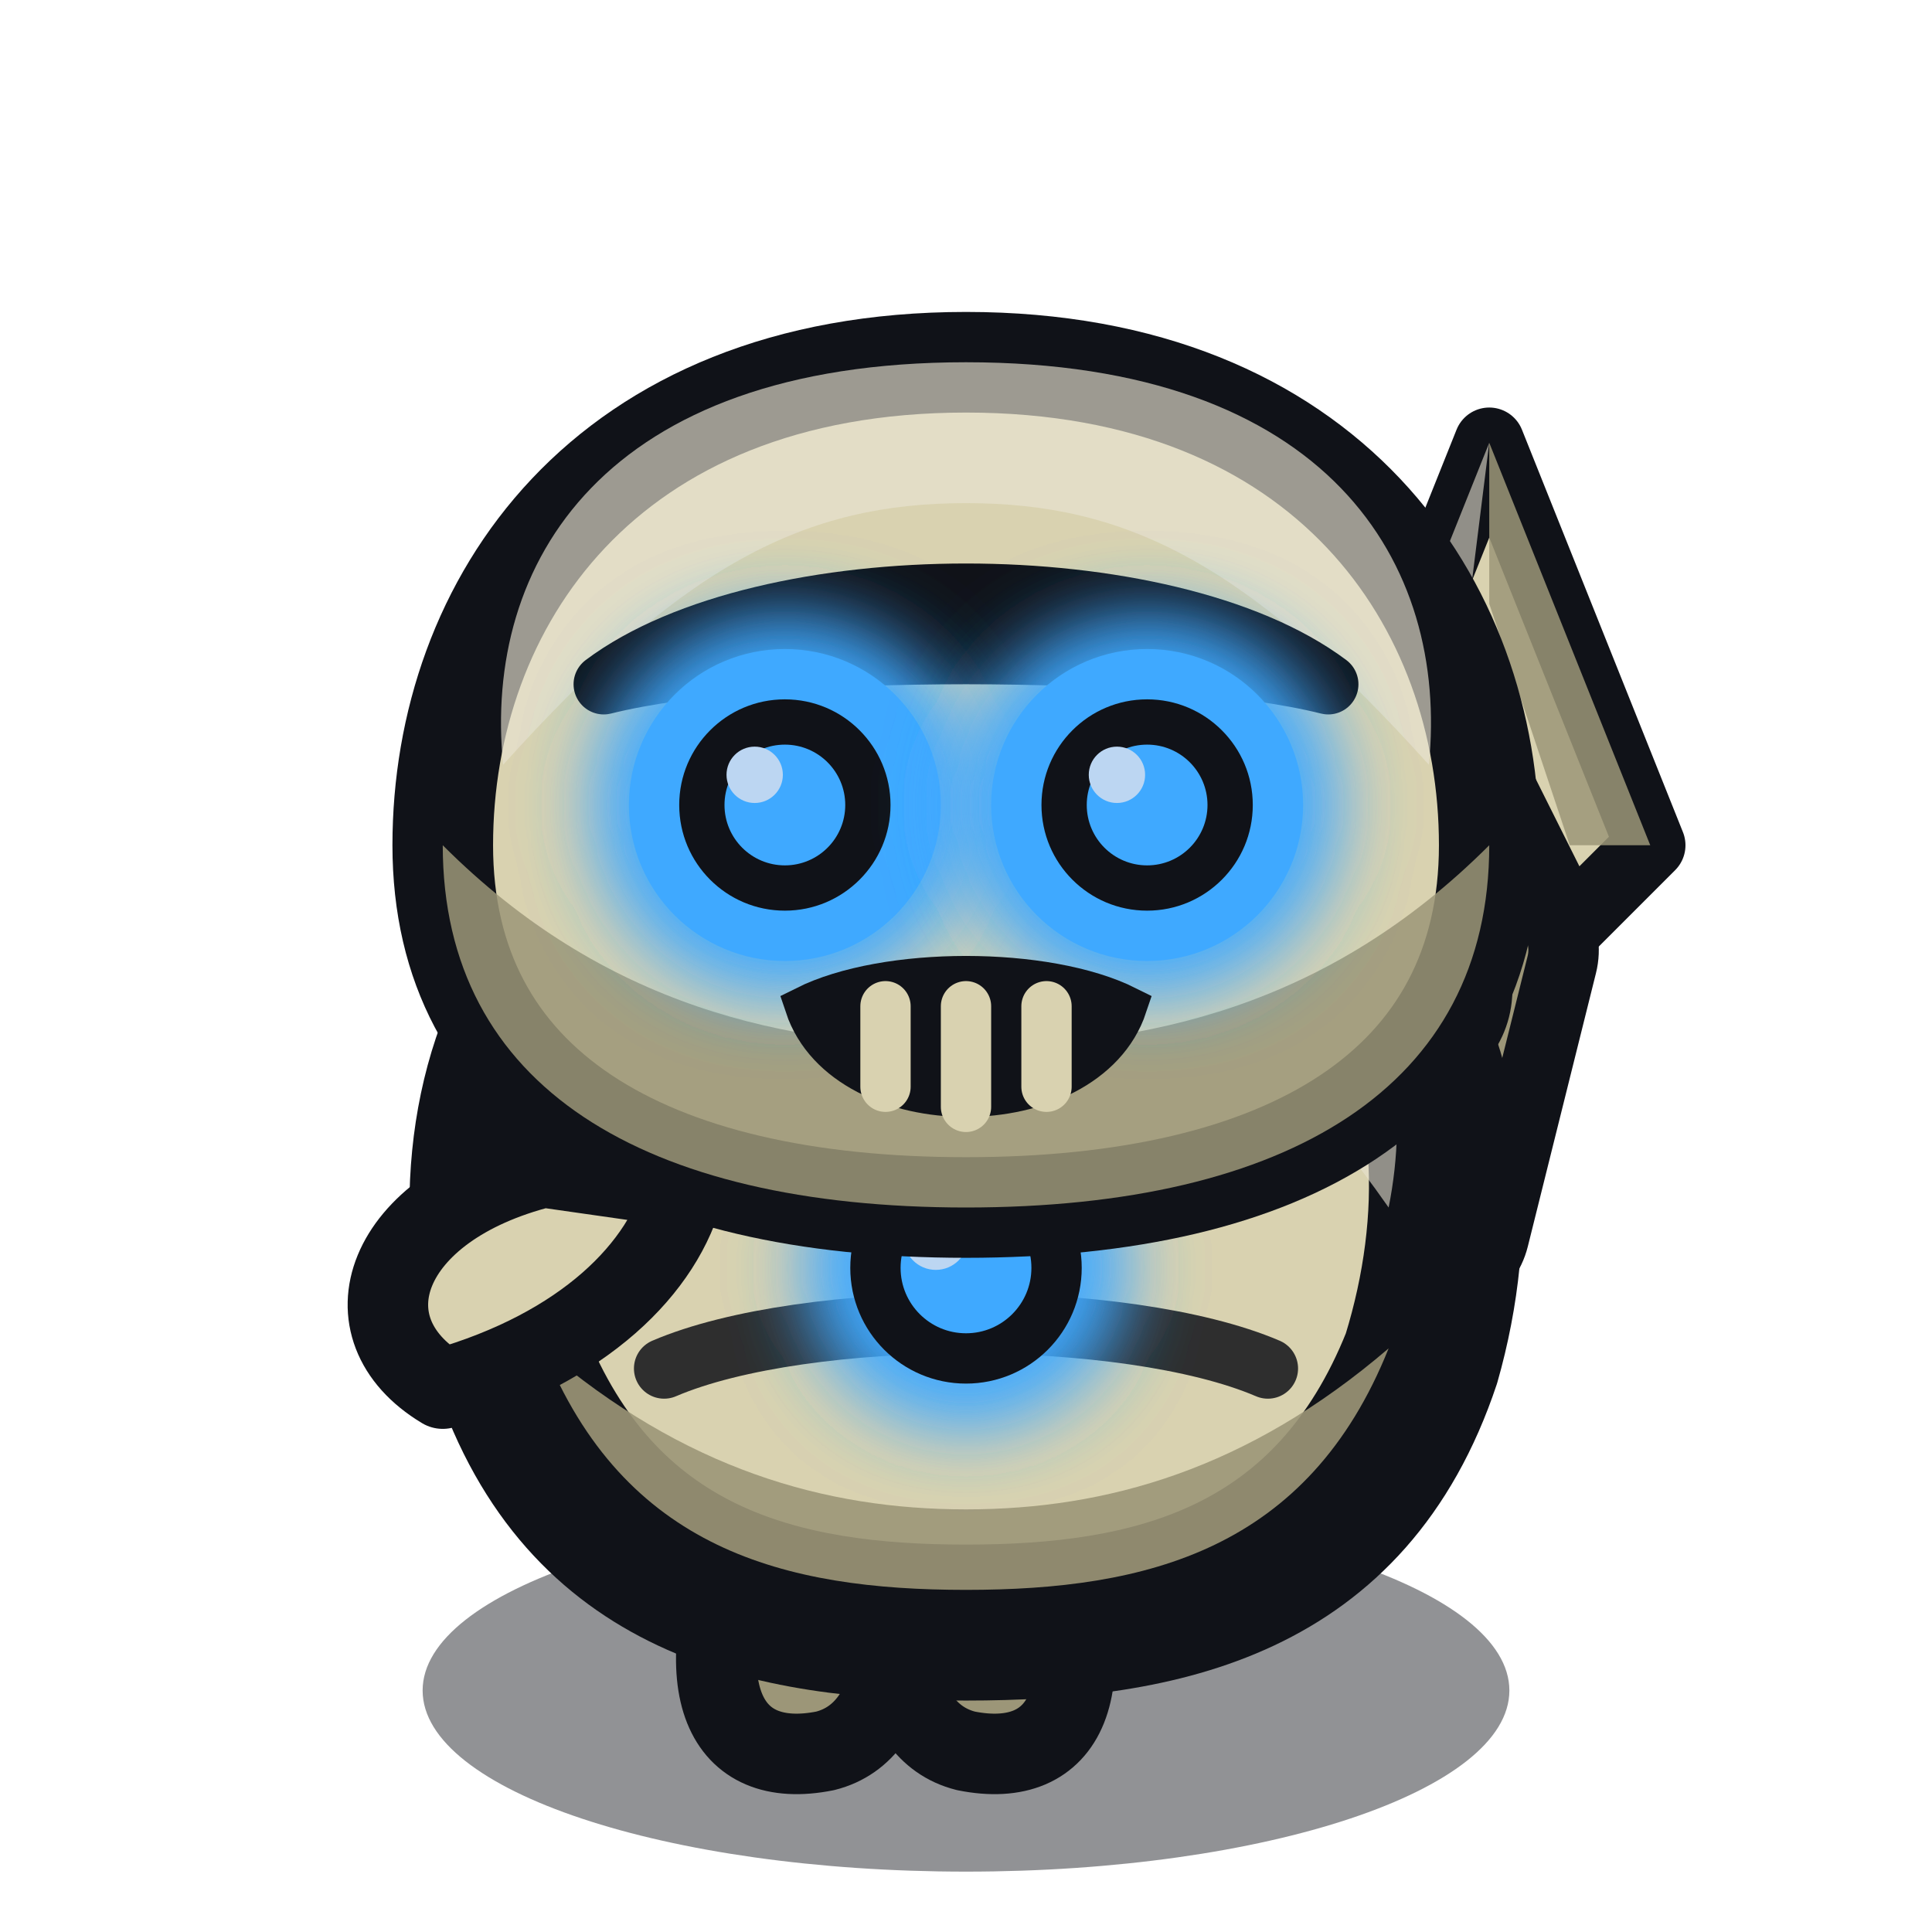
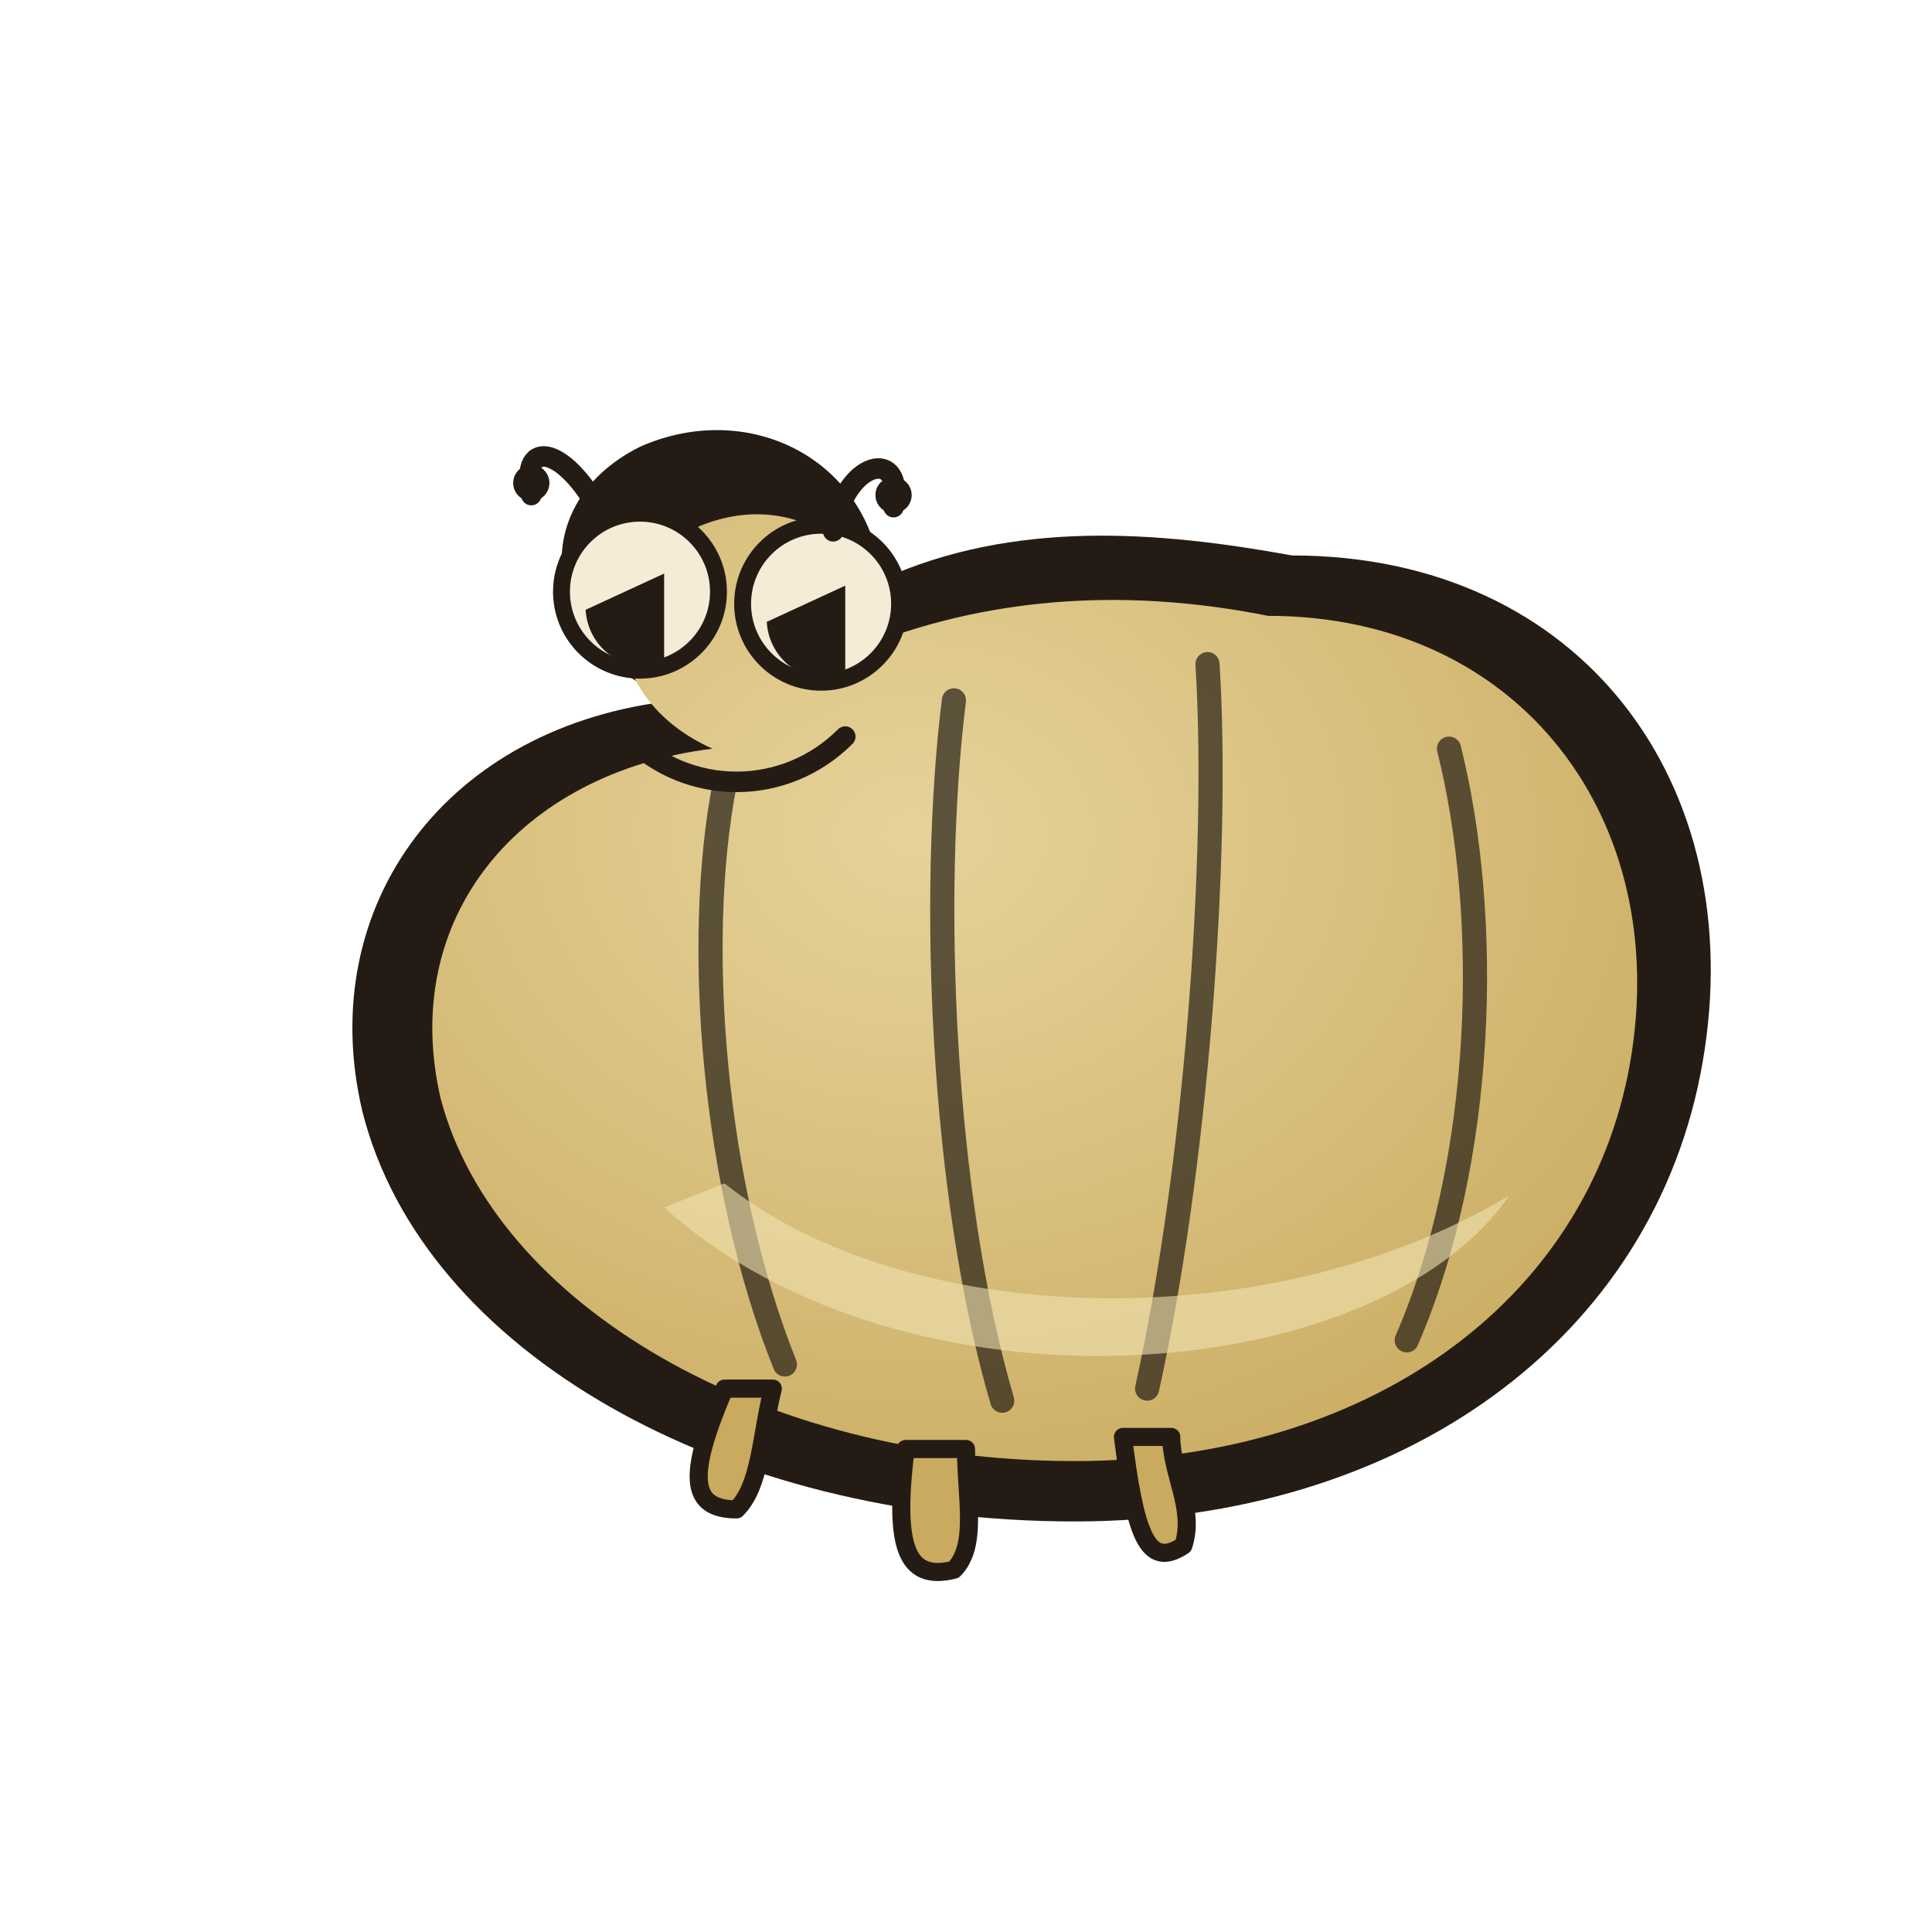
- <svg xmlns="http://www.w3.org/2000/svg" width="96" height="96" viewBox="0 0 96 96">
+ <svg xmlns="http://www.w3.org/2000/svg" viewBox="0 0 320 320" width="320" height="320">
  <defs>
-     <filter id="bk_glow" x="-70%" y="-70%" width="240%" height="240%">
-       <feGaussianBlur stdDeviation="2.2" result="b" />
-       <feMerge>
-         <feMergeNode in="b" />
-         <feMergeNode in="b" />
-       </feMerge>
-     </filter>
+     <radialGradient id="vig" cx="50%" cy="46%" r="62%">
+       <stop offset="58%" stop-color="#efe2c0" stop-opacity="0" />
+       <stop offset="100%" stop-color="#6b5a36" stop-opacity="0.45" />
+     </radialGradient>
+     <radialGradient id="paper" cx="40%" cy="30%" r="82%">
+       <stop offset="0%" stop-color="#f3e8c8" />
+       <stop offset="100%" stop-color="#e4d4ad" />
+     </radialGradient>
+     <radialGradient id="grub" cx="40%" cy="34%" r="80%">
+       <stop offset="0%" stop-color="#e6d39a" />
+       <stop offset="100%" stop-color="#c9aa5e" />
+     </radialGradient>
  </defs>
-   <ellipse cx="48" cy="84" rx="27" ry="9" fill="#0b0d14" opacity="0.45" />
-   <g stroke="#101218" stroke-width="4" stroke-linejoin="round">
-     <path d="M37 76 C34 84 36 88 41 87 C45 86 45 80 44 76 Z" fill="#9c9678" />
-     <path d="M52 76 C55 84 53 88 48 87 C44 86 44 80 45 76 Z" fill="#9c9678" />
-   </g>
-   <rect x="70" y="44" width="6" height="20" rx="3" fill="#9c9678" stroke="#101218" stroke-width="3.5" stroke-linejoin="round" transform="rotate(14 73 54)" />
-   <path d="M66 42 L74 22 L82 42 L78 46 L74 38 L70 46 Z" fill="#d9d2b0" stroke="#101218" stroke-width="3.5" stroke-linejoin="round" />
-   <path d="M74 22 L82 42 L78 42 L74 30 Z" fill="#9c9678" opacity="0.85" />
-   <path d="M66 42 L74 22 L73 30 L69 42 Z" fill="#e8e3d2" opacity="0.6" />
-   <path d="M62 56 C70 54 74 52 73 48 C66 49 60 52 58 56 Z" fill="#d9d2b0" stroke="#101218" stroke-width="4" stroke-linejoin="round" />
-   <path d="M48 38 C70 38 76 54 72 68 C68 80 58 82 48 82 C38 82 28 80 24 68 C20 54 26 38 48 38 Z" fill="#9c9678" stroke="#101218" stroke-width="5" stroke-linejoin="round" />
-   <path d="M48 40 C68 40 73 54 69 67 C65 77 57 79 48 79 C39 79 31 77 27 67 C23 54 28 40 48 40 Z" fill="#d9d2b0" stroke="#101218" stroke-width="4.5" stroke-linejoin="round" />
-   <path d="M69 67 C65 77 57 79 48 79 C39 79 31 77 27 67 C34 73 41 75 48 75 C55 75 62 73 69 67 Z" fill="#9c9678" opacity="0.9" />
-   <path d="M48 40 C66 40 71 50 69 60 C62 50 56 47 48 47 C40 47 34 50 27 60 C25 50 30 40 48 40 Z" fill="#e8e3d2" opacity="0.6" />
-   <g stroke="#101218" stroke-width="3" stroke-linecap="round" fill="none" opacity="0.85">
-     <path d="M34 58 C40 55 56 55 62 58" />
-     <path d="M33 68 C40 65 56 65 63 68" />
-   </g>
-   <path d="M27 58 C19 60 17 66 22 69 C29 67 33 63 34 59 Z" fill="#d9d2b0" stroke="#101218" stroke-width="4" stroke-linejoin="round" />
-   <circle cx="48" cy="63" r="7" fill="#3fa9ff" filter="url(#bk_glow)" />
-   <circle cx="48" cy="63" r="4.5" fill="#3fa9ff" stroke="#101218" stroke-width="2.5" />
-   <circle cx="46.5" cy="61.5" r="1.6" fill="#bcd6f2" />
-   <path d="M48 18 C66 18 74 30 74 42 C74 54 64 60 48 60 C32 60 22 54 22 42 C22 30 30 18 48 18 Z" fill="#d9d2b0" stroke="#101218" stroke-width="5" stroke-linejoin="round" />
-   <path d="M74 42 C74 54 64 60 48 60 C32 60 22 54 22 42 C30 50 39 52 48 52 C57 52 66 50 74 42 Z" fill="#9c9678" opacity="0.85" />
-   <path d="M48 18 C66 18 72 28 71 38 C62 28 56 25 48 25 C40 25 34 28 25 38 C24 28 30 18 48 18 Z" fill="#e8e3d2" opacity="0.65" />
-   <path d="M30 34 C38 28 58 28 66 34 C58 32 38 32 30 34 Z" fill="#9c9678" stroke="#101218" stroke-width="3" stroke-linejoin="round" />
-   <g>
-     <circle cx="39" cy="40" r="8.5" fill="#3fa9ff" filter="url(#bk_glow)" />
-     <circle cx="39" cy="40" r="6.5" fill="#101218" stroke="#3fa9ff" stroke-width="2.5" />
-     <circle cx="39" cy="40" r="3" fill="#3fa9ff" />
-     <circle cx="37.5" cy="38.5" r="1.4" fill="#bcd6f2" />
-     <circle cx="57" cy="40" r="8.5" fill="#3fa9ff" filter="url(#bk_glow)" />
-     <circle cx="57" cy="40" r="6.5" fill="#101218" stroke="#3fa9ff" stroke-width="2.5" />
-     <circle cx="57" cy="40" r="3" fill="#3fa9ff" />
-     <circle cx="55.5" cy="38.5" r="1.4" fill="#bcd6f2" />
-   </g>
-   <path d="M40 50 C44 48 52 48 56 50 C54 56 42 56 40 50 Z" fill="#101218" stroke="#101218" stroke-width="2" />
-   <g stroke="#d9d2b0" stroke-width="2.5" stroke-linecap="round">
-     <line x1="44" y1="50" x2="44" y2="54" />
-     <line x1="48" y1="50" x2="48" y2="55" />
-     <line x1="52" y1="50" x2="52" y2="54" />
+   <g stroke-linejoin="round" stroke-linecap="round">
+     <path d="M214 92 C262 92 290 130 282 176 C274 222 232 252 178 252              C120 252 70 224 60 184 C52 150 74 120 112 116              C90 108 86 84 106 74 C124 66 144 76 146 96              C168 86 192 88 214 92 Z" fill="#241c14" />
+     <path d="M210 102 C252 102 277 136 270 176 C263 216 226 242 178 242              C126 242 82 216 73 182 C66 152 86 128 118 124              C100 116 98 96 114 88 C130 80 146 90 146 106              C168 98 190 98 210 102 Z" fill="url(#grub)" />
+     <g fill="none" stroke="#241c14" stroke-width="4" stroke-linecap="round" opacity="0.7">
+       <path d="M158 116 C154 148 156 198 166 232" />
+       <path d="M120 130 C115 156 118 196 130 226" />
+       <path d="M200 110 C202 142 198 194 190 230" />
+       <path d="M240 124 C247 152 246 192 233 222" />
+     </g>
+     <path d="M120 196 C150 220 210 222 250 198 C228 230 150 236 110 200 Z" fill="#f0e2b0" opacity="0.6" />
+     <circle cx="106" cy="98" r="13" fill="#f4ecd6" />
+     <circle cx="136" cy="100" r="13" fill="#f4ecd6" />
+     <circle cx="106" cy="98" r="13" fill="none" stroke="#241c14" stroke-width="2.8" />
+     <circle cx="136" cy="100" r="13" fill="none" stroke="#241c14" stroke-width="2.8" />
+     <path d="M110 95 L110 110 A10 10 0 0 1 97 101 Z" fill="#241c14" />
+     <path d="M140 97 L140 112 A10 10 0 0 1 127 103 Z" fill="#241c14" />
+     <path d="M100 86 C94 74 86 72 88 82" fill="none" stroke="#241c14" stroke-width="3.4" stroke-linecap="round" />
+     <path d="M138 88 C140 76 150 74 148 84" fill="none" stroke="#241c14" stroke-width="3.4" stroke-linecap="round" />
+     <circle cx="88" cy="80" r="3" fill="#241c14" />
+     <circle cx="148" cy="82" r="3" fill="#241c14" />
+     <path d="M104 122 C114 132 130 132 140 122" fill="none" stroke="#241c14" stroke-width="3.4" stroke-linecap="round" />
+     <g fill="#c9aa5e" stroke="#241c14" stroke-width="3">
+       <path d="M150 240 C148 256 150 262 158 260 C162 256 160 248 160 240 Z" />
+       <path d="M186 238 C188 254 190 260 196 256 C198 250 194 244 194 238 Z" />
+       <path d="M120 230 C114 244 114 250 122 250 C126 246 126 238 128 230 Z" />
+     </g>
  </g>
</svg>
